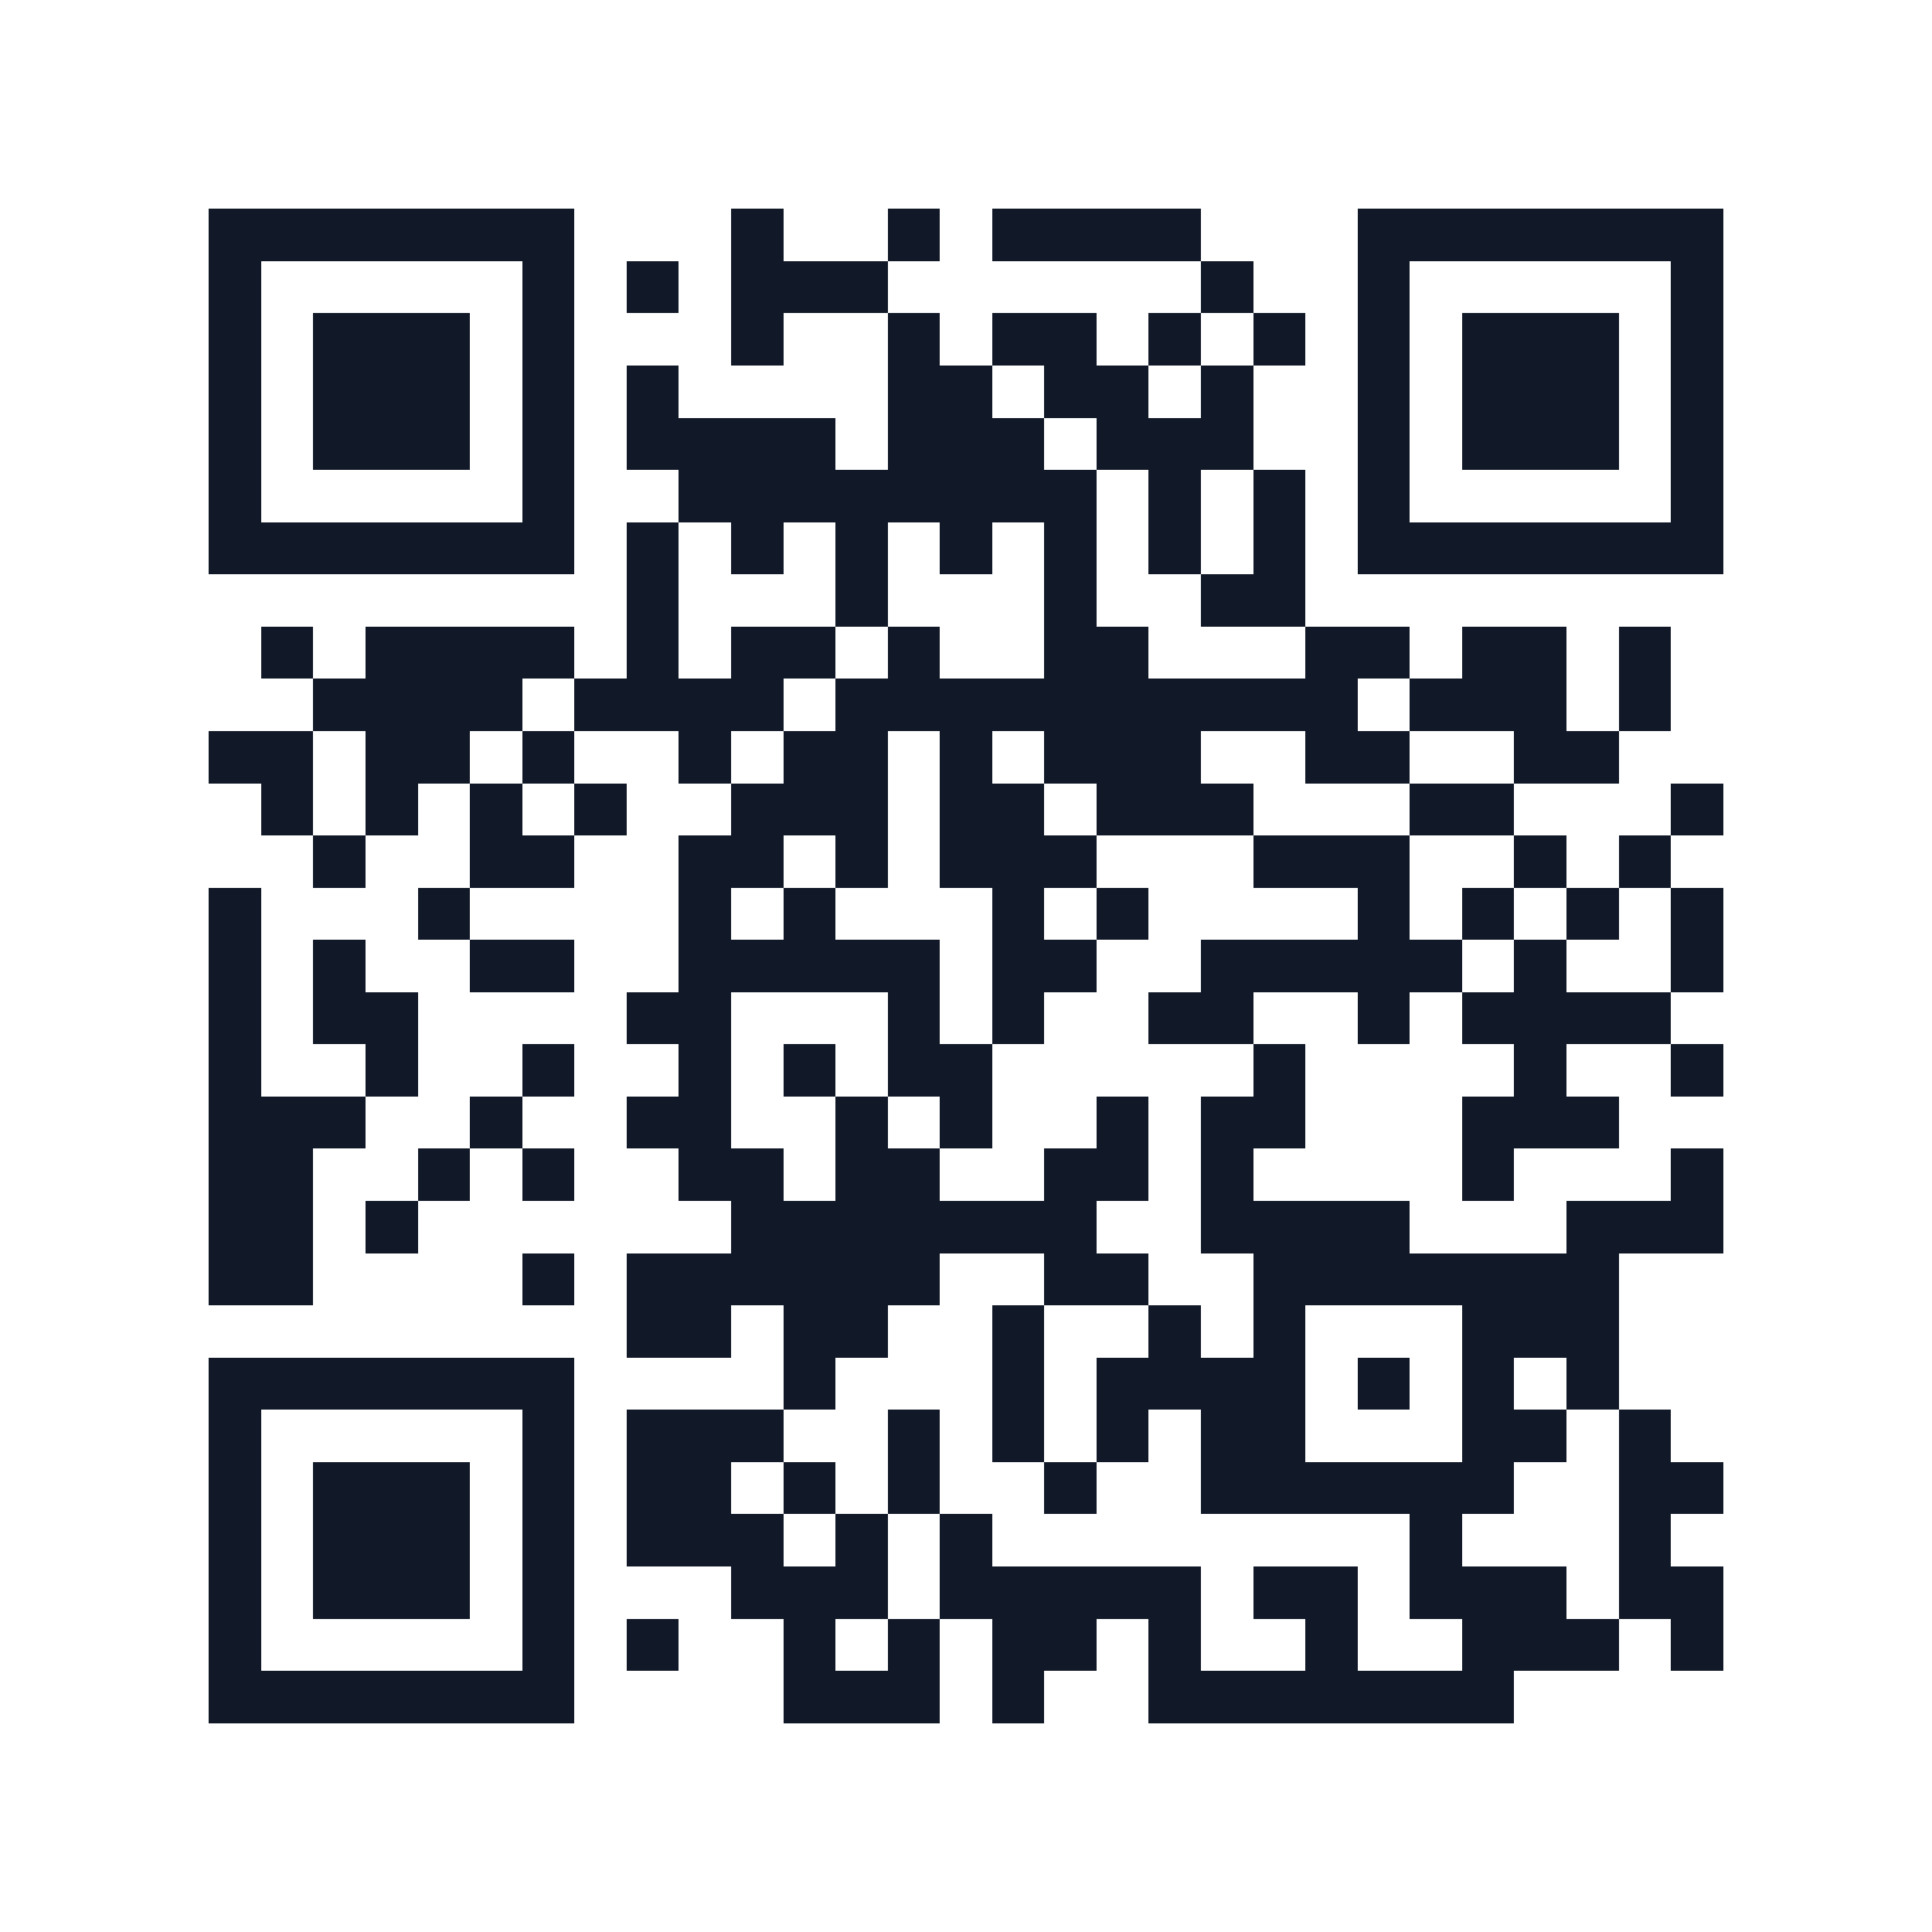
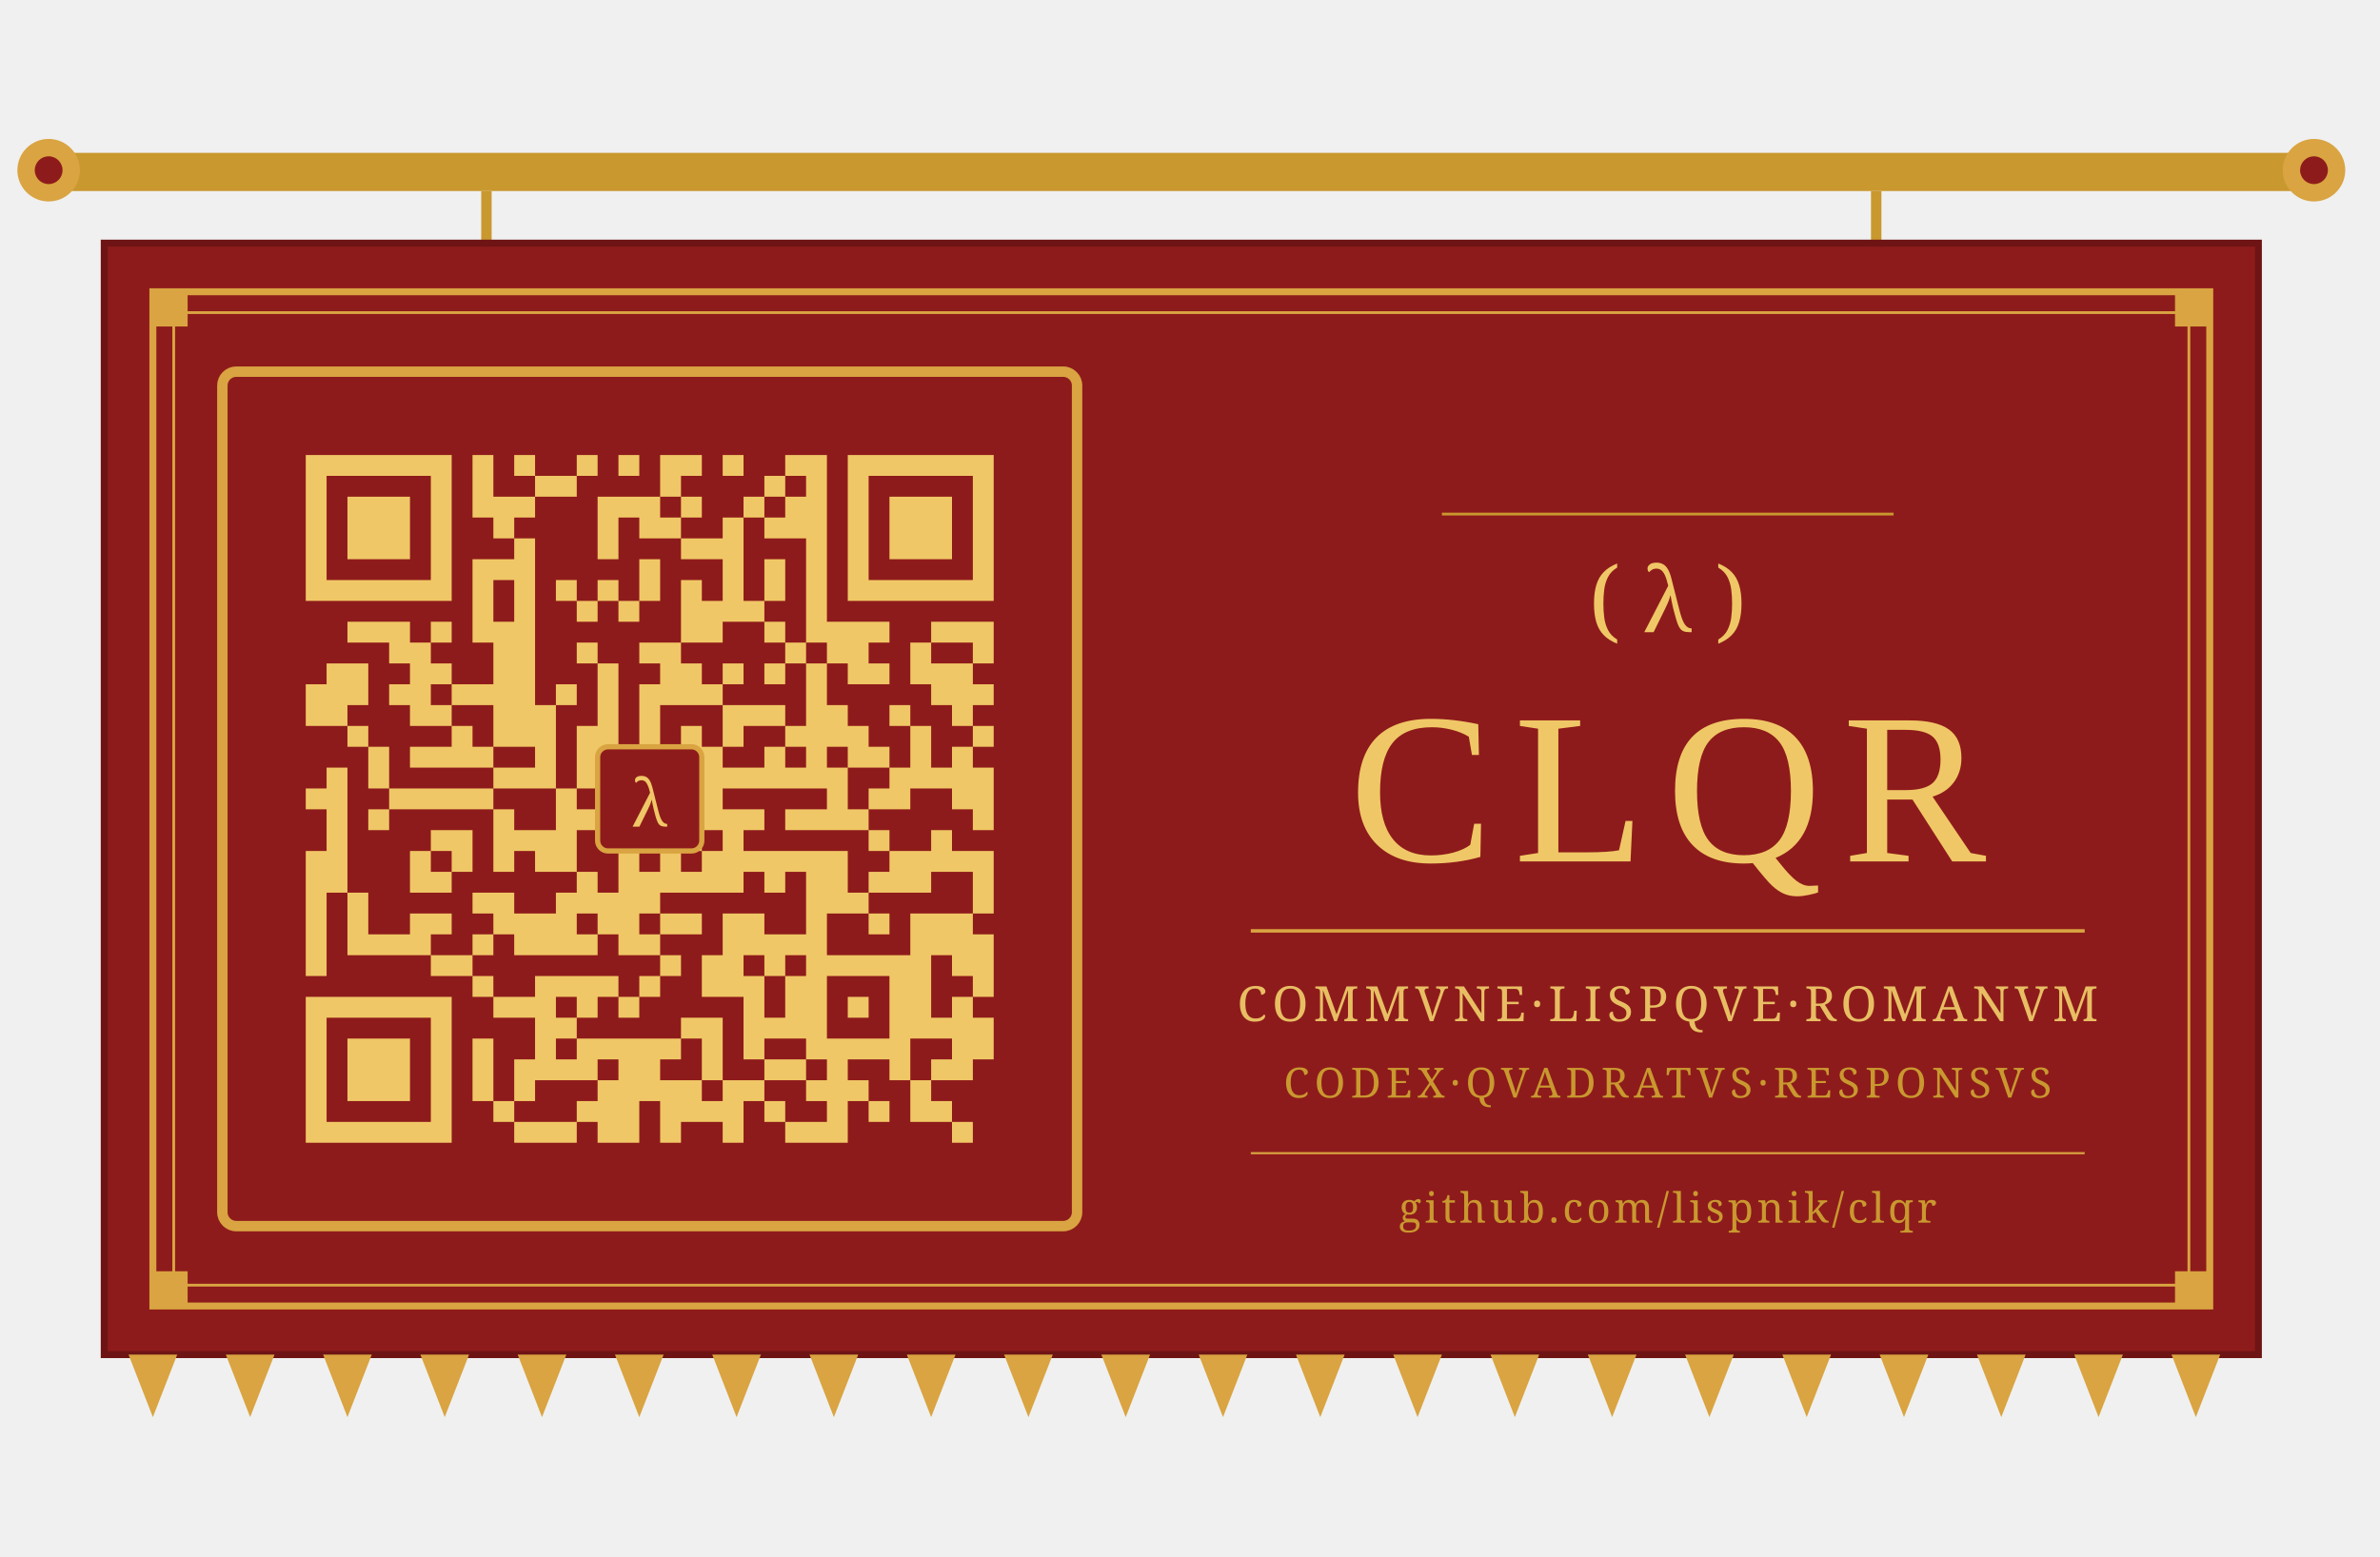
- <svg xmlns="http://www.w3.org/2000/svg" width="444" height="444" viewBox="0 0 37 37" shape-rendering="crispEdges">
-   <rect width="37" height="37" fill="#ffffff" />
-   <path fill="#111827" d="M4 4h1v1h-1zM5 4h1v1h-1zM6 4h1v1h-1zM7 4h1v1h-1zM8 4h1v1h-1zM9 4h1v1h-1zM10 4h1v1h-1zM14 4h1v1h-1zM17 4h1v1h-1zM19 4h1v1h-1zM20 4h1v1h-1zM21 4h1v1h-1zM22 4h1v1h-1zM26 4h1v1h-1zM27 4h1v1h-1zM28 4h1v1h-1zM29 4h1v1h-1zM30 4h1v1h-1zM31 4h1v1h-1zM32 4h1v1h-1zM4 5h1v1h-1zM10 5h1v1h-1zM12 5h1v1h-1zM14 5h1v1h-1zM15 5h1v1h-1zM16 5h1v1h-1zM23 5h1v1h-1zM26 5h1v1h-1zM32 5h1v1h-1zM4 6h1v1h-1zM6 6h1v1h-1zM7 6h1v1h-1zM8 6h1v1h-1zM10 6h1v1h-1zM14 6h1v1h-1zM17 6h1v1h-1zM19 6h1v1h-1zM20 6h1v1h-1zM22 6h1v1h-1zM24 6h1v1h-1zM26 6h1v1h-1zM28 6h1v1h-1zM29 6h1v1h-1zM30 6h1v1h-1zM32 6h1v1h-1zM4 7h1v1h-1zM6 7h1v1h-1zM7 7h1v1h-1zM8 7h1v1h-1zM10 7h1v1h-1zM12 7h1v1h-1zM17 7h1v1h-1zM18 7h1v1h-1zM20 7h1v1h-1zM21 7h1v1h-1zM23 7h1v1h-1zM26 7h1v1h-1zM28 7h1v1h-1zM29 7h1v1h-1zM30 7h1v1h-1zM32 7h1v1h-1zM4 8h1v1h-1zM6 8h1v1h-1zM7 8h1v1h-1zM8 8h1v1h-1zM10 8h1v1h-1zM12 8h1v1h-1zM13 8h1v1h-1zM14 8h1v1h-1zM15 8h1v1h-1zM17 8h1v1h-1zM18 8h1v1h-1zM19 8h1v1h-1zM21 8h1v1h-1zM22 8h1v1h-1zM23 8h1v1h-1zM26 8h1v1h-1zM28 8h1v1h-1zM29 8h1v1h-1zM30 8h1v1h-1zM32 8h1v1h-1zM4 9h1v1h-1zM10 9h1v1h-1zM13 9h1v1h-1zM14 9h1v1h-1zM15 9h1v1h-1zM16 9h1v1h-1zM17 9h1v1h-1zM18 9h1v1h-1zM19 9h1v1h-1zM20 9h1v1h-1zM22 9h1v1h-1zM24 9h1v1h-1zM26 9h1v1h-1zM32 9h1v1h-1zM4 10h1v1h-1zM5 10h1v1h-1zM6 10h1v1h-1zM7 10h1v1h-1zM8 10h1v1h-1zM9 10h1v1h-1zM10 10h1v1h-1zM12 10h1v1h-1zM14 10h1v1h-1zM16 10h1v1h-1zM18 10h1v1h-1zM20 10h1v1h-1zM22 10h1v1h-1zM24 10h1v1h-1zM26 10h1v1h-1zM27 10h1v1h-1zM28 10h1v1h-1zM29 10h1v1h-1zM30 10h1v1h-1zM31 10h1v1h-1zM32 10h1v1h-1zM12 11h1v1h-1zM16 11h1v1h-1zM20 11h1v1h-1zM23 11h1v1h-1zM24 11h1v1h-1zM5 12h1v1h-1zM7 12h1v1h-1zM8 12h1v1h-1zM9 12h1v1h-1zM10 12h1v1h-1zM12 12h1v1h-1zM14 12h1v1h-1zM15 12h1v1h-1zM17 12h1v1h-1zM20 12h1v1h-1zM21 12h1v1h-1zM25 12h1v1h-1zM26 12h1v1h-1zM28 12h1v1h-1zM29 12h1v1h-1zM31 12h1v1h-1zM6 13h1v1h-1zM7 13h1v1h-1zM8 13h1v1h-1zM9 13h1v1h-1zM11 13h1v1h-1zM12 13h1v1h-1zM13 13h1v1h-1zM14 13h1v1h-1zM16 13h1v1h-1zM17 13h1v1h-1zM18 13h1v1h-1zM19 13h1v1h-1zM20 13h1v1h-1zM21 13h1v1h-1zM22 13h1v1h-1zM23 13h1v1h-1zM24 13h1v1h-1zM25 13h1v1h-1zM27 13h1v1h-1zM28 13h1v1h-1zM29 13h1v1h-1zM31 13h1v1h-1zM4 14h1v1h-1zM5 14h1v1h-1zM7 14h1v1h-1zM8 14h1v1h-1zM10 14h1v1h-1zM13 14h1v1h-1zM15 14h1v1h-1zM16 14h1v1h-1zM18 14h1v1h-1zM20 14h1v1h-1zM21 14h1v1h-1zM22 14h1v1h-1zM25 14h1v1h-1zM26 14h1v1h-1zM29 14h1v1h-1zM30 14h1v1h-1zM5 15h1v1h-1zM7 15h1v1h-1zM9 15h1v1h-1zM11 15h1v1h-1zM14 15h1v1h-1zM15 15h1v1h-1zM16 15h1v1h-1zM18 15h1v1h-1zM19 15h1v1h-1zM21 15h1v1h-1zM22 15h1v1h-1zM23 15h1v1h-1zM27 15h1v1h-1zM28 15h1v1h-1zM32 15h1v1h-1zM6 16h1v1h-1zM9 16h1v1h-1zM10 16h1v1h-1zM13 16h1v1h-1zM14 16h1v1h-1zM16 16h1v1h-1zM18 16h1v1h-1zM19 16h1v1h-1zM20 16h1v1h-1zM24 16h1v1h-1zM25 16h1v1h-1zM26 16h1v1h-1zM29 16h1v1h-1zM31 16h1v1h-1zM4 17h1v1h-1zM8 17h1v1h-1zM13 17h1v1h-1zM15 17h1v1h-1zM19 17h1v1h-1zM21 17h1v1h-1zM26 17h1v1h-1zM28 17h1v1h-1zM30 17h1v1h-1zM32 17h1v1h-1zM4 18h1v1h-1zM6 18h1v1h-1zM9 18h1v1h-1zM10 18h1v1h-1zM13 18h1v1h-1zM14 18h1v1h-1zM15 18h1v1h-1zM16 18h1v1h-1zM17 18h1v1h-1zM19 18h1v1h-1zM20 18h1v1h-1zM23 18h1v1h-1zM24 18h1v1h-1zM25 18h1v1h-1zM26 18h1v1h-1zM27 18h1v1h-1zM29 18h1v1h-1zM32 18h1v1h-1zM4 19h1v1h-1zM6 19h1v1h-1zM7 19h1v1h-1zM12 19h1v1h-1zM13 19h1v1h-1zM17 19h1v1h-1zM19 19h1v1h-1zM22 19h1v1h-1zM23 19h1v1h-1zM26 19h1v1h-1zM28 19h1v1h-1zM29 19h1v1h-1zM30 19h1v1h-1zM31 19h1v1h-1zM4 20h1v1h-1zM7 20h1v1h-1zM10 20h1v1h-1zM13 20h1v1h-1zM15 20h1v1h-1zM17 20h1v1h-1zM18 20h1v1h-1zM24 20h1v1h-1zM29 20h1v1h-1zM32 20h1v1h-1zM4 21h1v1h-1zM5 21h1v1h-1zM6 21h1v1h-1zM9 21h1v1h-1zM12 21h1v1h-1zM13 21h1v1h-1zM16 21h1v1h-1zM18 21h1v1h-1zM21 21h1v1h-1zM23 21h1v1h-1zM24 21h1v1h-1zM28 21h1v1h-1zM29 21h1v1h-1zM30 21h1v1h-1zM4 22h1v1h-1zM5 22h1v1h-1zM8 22h1v1h-1zM10 22h1v1h-1zM13 22h1v1h-1zM14 22h1v1h-1zM16 22h1v1h-1zM17 22h1v1h-1zM20 22h1v1h-1zM21 22h1v1h-1zM23 22h1v1h-1zM28 22h1v1h-1zM32 22h1v1h-1zM4 23h1v1h-1zM5 23h1v1h-1zM7 23h1v1h-1zM14 23h1v1h-1zM15 23h1v1h-1zM16 23h1v1h-1zM17 23h1v1h-1zM18 23h1v1h-1zM19 23h1v1h-1zM20 23h1v1h-1zM23 23h1v1h-1zM24 23h1v1h-1zM25 23h1v1h-1zM26 23h1v1h-1zM30 23h1v1h-1zM31 23h1v1h-1zM32 23h1v1h-1zM4 24h1v1h-1zM5 24h1v1h-1zM10 24h1v1h-1zM12 24h1v1h-1zM13 24h1v1h-1zM14 24h1v1h-1zM15 24h1v1h-1zM16 24h1v1h-1zM17 24h1v1h-1zM20 24h1v1h-1zM21 24h1v1h-1zM24 24h1v1h-1zM25 24h1v1h-1zM26 24h1v1h-1zM27 24h1v1h-1zM28 24h1v1h-1zM29 24h1v1h-1zM30 24h1v1h-1zM12 25h1v1h-1zM13 25h1v1h-1zM15 25h1v1h-1zM16 25h1v1h-1zM19 25h1v1h-1zM22 25h1v1h-1zM24 25h1v1h-1zM28 25h1v1h-1zM29 25h1v1h-1zM30 25h1v1h-1zM4 26h1v1h-1zM5 26h1v1h-1zM6 26h1v1h-1zM7 26h1v1h-1zM8 26h1v1h-1zM9 26h1v1h-1zM10 26h1v1h-1zM15 26h1v1h-1zM19 26h1v1h-1zM21 26h1v1h-1zM22 26h1v1h-1zM23 26h1v1h-1zM24 26h1v1h-1zM26 26h1v1h-1zM28 26h1v1h-1zM30 26h1v1h-1zM4 27h1v1h-1zM10 27h1v1h-1zM12 27h1v1h-1zM13 27h1v1h-1zM14 27h1v1h-1zM17 27h1v1h-1zM19 27h1v1h-1zM21 27h1v1h-1zM23 27h1v1h-1zM24 27h1v1h-1zM28 27h1v1h-1zM29 27h1v1h-1zM31 27h1v1h-1zM4 28h1v1h-1zM6 28h1v1h-1zM7 28h1v1h-1zM8 28h1v1h-1zM10 28h1v1h-1zM12 28h1v1h-1zM13 28h1v1h-1zM15 28h1v1h-1zM17 28h1v1h-1zM20 28h1v1h-1zM23 28h1v1h-1zM24 28h1v1h-1zM25 28h1v1h-1zM26 28h1v1h-1zM27 28h1v1h-1zM28 28h1v1h-1zM31 28h1v1h-1zM32 28h1v1h-1zM4 29h1v1h-1zM6 29h1v1h-1zM7 29h1v1h-1zM8 29h1v1h-1zM10 29h1v1h-1zM12 29h1v1h-1zM13 29h1v1h-1zM14 29h1v1h-1zM16 29h1v1h-1zM18 29h1v1h-1zM27 29h1v1h-1zM31 29h1v1h-1zM4 30h1v1h-1zM6 30h1v1h-1zM7 30h1v1h-1zM8 30h1v1h-1zM10 30h1v1h-1zM14 30h1v1h-1zM15 30h1v1h-1zM16 30h1v1h-1zM18 30h1v1h-1zM19 30h1v1h-1zM20 30h1v1h-1zM21 30h1v1h-1zM22 30h1v1h-1zM24 30h1v1h-1zM25 30h1v1h-1zM27 30h1v1h-1zM28 30h1v1h-1zM29 30h1v1h-1zM31 30h1v1h-1zM32 30h1v1h-1zM4 31h1v1h-1zM10 31h1v1h-1zM12 31h1v1h-1zM15 31h1v1h-1zM17 31h1v1h-1zM19 31h1v1h-1zM20 31h1v1h-1zM22 31h1v1h-1zM25 31h1v1h-1zM28 31h1v1h-1zM29 31h1v1h-1zM30 31h1v1h-1zM32 31h1v1h-1zM4 32h1v1h-1zM5 32h1v1h-1zM6 32h1v1h-1zM7 32h1v1h-1zM8 32h1v1h-1zM9 32h1v1h-1zM10 32h1v1h-1zM15 32h1v1h-1zM16 32h1v1h-1zM17 32h1v1h-1zM19 32h1v1h-1zM22 32h1v1h-1zM23 32h1v1h-1zM24 32h1v1h-1zM25 32h1v1h-1zM26 32h1v1h-1zM27 32h1v1h-1zM28 32h1v1h-1z" />
+ <svg xmlns="http://www.w3.org/2000/svg" width="100%" viewBox="0 0 685 448" role="img" style="">
+   <rect x="14" y="44" width="652" height="11" rx="5" fill="#C9982F" style="fill:rgb(201, 152, 47);stroke:none;color:rgb(11, 11, 11);stroke-width:1px;stroke-linecap:butt;stroke-linejoin:miter;opacity:1;font-family:&quot;Anthropic Sans&quot;, -apple-system, BlinkMacSystemFont, &quot;Segoe UI&quot;, sans-serif;font-size:16px;font-weight:400;text-anchor:start;dominant-baseline:auto" />
+   <circle cx="14" cy="49" r="9" fill="#D9A441" style="fill:rgb(217, 164, 65);stroke:none;color:rgb(11, 11, 11);stroke-width:1px;stroke-linecap:butt;stroke-linejoin:miter;opacity:1;font-family:&quot;Anthropic Sans&quot;, -apple-system, BlinkMacSystemFont, &quot;Segoe UI&quot;, sans-serif;font-size:16px;font-weight:400;text-anchor:start;dominant-baseline:auto" />
+   <circle cx="666" cy="49" r="9" fill="#D9A441" style="fill:rgb(217, 164, 65);stroke:none;color:rgb(11, 11, 11);stroke-width:1px;stroke-linecap:butt;stroke-linejoin:miter;opacity:1;font-family:&quot;Anthropic Sans&quot;, -apple-system, BlinkMacSystemFont, &quot;Segoe UI&quot;, sans-serif;font-size:16px;font-weight:400;text-anchor:start;dominant-baseline:auto" />
+   <circle cx="14" cy="49" r="4" fill="#8E1B1B" style="fill:rgb(142, 27, 27);stroke:none;color:rgb(11, 11, 11);stroke-width:1px;stroke-linecap:butt;stroke-linejoin:miter;opacity:1;font-family:&quot;Anthropic Sans&quot;, -apple-system, BlinkMacSystemFont, &quot;Segoe UI&quot;, sans-serif;font-size:16px;font-weight:400;text-anchor:start;dominant-baseline:auto" />
+   <circle cx="666" cy="49" r="4" fill="#8E1B1B" style="fill:rgb(142, 27, 27);stroke:none;color:rgb(11, 11, 11);stroke-width:1px;stroke-linecap:butt;stroke-linejoin:miter;opacity:1;font-family:&quot;Anthropic Sans&quot;, -apple-system, BlinkMacSystemFont, &quot;Segoe UI&quot;, sans-serif;font-size:16px;font-weight:400;text-anchor:start;dominant-baseline:auto" />
+   <path d="M140 55V70" stroke="#C9982F" stroke-width="3" fill="none" style="fill:none;stroke:rgb(201, 152, 47);color:rgb(11, 11, 11);stroke-width:3px;stroke-linecap:butt;stroke-linejoin:miter;opacity:1;font-family:&quot;Anthropic Sans&quot;, -apple-system, BlinkMacSystemFont, &quot;Segoe UI&quot;, sans-serif;font-size:16px;font-weight:400;text-anchor:start;dominant-baseline:auto" />
+   <path d="M540 55V70" stroke="#C9982F" stroke-width="3" fill="none" style="fill:none;stroke:rgb(201, 152, 47);color:rgb(11, 11, 11);stroke-width:3px;stroke-linecap:butt;stroke-linejoin:miter;opacity:1;font-family:&quot;Anthropic Sans&quot;, -apple-system, BlinkMacSystemFont, &quot;Segoe UI&quot;, sans-serif;font-size:16px;font-weight:400;text-anchor:start;dominant-baseline:auto" />
+   <rect x="30" y="70" width="620" height="320" fill="#8E1B1B" style="fill:rgb(142, 27, 27);stroke:none;color:rgb(11, 11, 11);stroke-width:1px;stroke-linecap:butt;stroke-linejoin:miter;opacity:1;font-family:&quot;Anthropic Sans&quot;, -apple-system, BlinkMacSystemFont, &quot;Segoe UI&quot;, sans-serif;font-size:16px;font-weight:400;text-anchor:start;dominant-baseline:auto" />
+   <rect x="30" y="70" width="620" height="320" fill="none" stroke="#6E1414" stroke-width="2" style="fill:none;stroke:rgb(110, 20, 20);color:rgb(11, 11, 11);stroke-width:2px;stroke-linecap:butt;stroke-linejoin:miter;opacity:1;font-family:&quot;Anthropic Sans&quot;, -apple-system, BlinkMacSystemFont, &quot;Segoe UI&quot;, sans-serif;font-size:16px;font-weight:400;text-anchor:start;dominant-baseline:auto" />
+   <rect x="44" y="84" width="592" height="292" fill="none" stroke="#D9A441" stroke-width="2" style="fill:none;stroke:rgb(217, 164, 65);color:rgb(11, 11, 11);stroke-width:2px;stroke-linecap:butt;stroke-linejoin:miter;opacity:1;font-family:&quot;Anthropic Sans&quot;, -apple-system, BlinkMacSystemFont, &quot;Segoe UI&quot;, sans-serif;font-size:16px;font-weight:400;text-anchor:start;dominant-baseline:auto" />
+   <rect x="50" y="90" width="580" height="280" fill="none" stroke="#D9A441" stroke-width="0.8" style="fill:none;stroke:rgb(217, 164, 65);color:rgb(11, 11, 11);stroke-width:0.8px;stroke-linecap:butt;stroke-linejoin:miter;opacity:1;font-family:&quot;Anthropic Sans&quot;, -apple-system, BlinkMacSystemFont, &quot;Segoe UI&quot;, sans-serif;font-size:16px;font-weight:400;text-anchor:start;dominant-baseline:auto" />
+   <rect x="44" y="84" width="10" height="10" fill="#D9A441" style="fill:rgb(217, 164, 65);stroke:none;color:rgb(11, 11, 11);stroke-width:1px;stroke-linecap:butt;stroke-linejoin:miter;opacity:1;font-family:&quot;Anthropic Sans&quot;, -apple-system, BlinkMacSystemFont, &quot;Segoe UI&quot;, sans-serif;font-size:16px;font-weight:400;text-anchor:start;dominant-baseline:auto" />
+   <rect x="626" y="84" width="10" height="10" fill="#D9A441" style="fill:rgb(217, 164, 65);stroke:none;color:rgb(11, 11, 11);stroke-width:1px;stroke-linecap:butt;stroke-linejoin:miter;opacity:1;font-family:&quot;Anthropic Sans&quot;, -apple-system, BlinkMacSystemFont, &quot;Segoe UI&quot;, sans-serif;font-size:16px;font-weight:400;text-anchor:start;dominant-baseline:auto" />
+   <rect x="44" y="366" width="10" height="10" fill="#D9A441" style="fill:rgb(217, 164, 65);stroke:none;color:rgb(11, 11, 11);stroke-width:1px;stroke-linecap:butt;stroke-linejoin:miter;opacity:1;font-family:&quot;Anthropic Sans&quot;, -apple-system, BlinkMacSystemFont, &quot;Segoe UI&quot;, sans-serif;font-size:16px;font-weight:400;text-anchor:start;dominant-baseline:auto" />
+   <rect x="626" y="366" width="10" height="10" fill="#D9A441" style="fill:rgb(217, 164, 65);stroke:none;color:rgb(11, 11, 11);stroke-width:1px;stroke-linecap:butt;stroke-linejoin:miter;opacity:1;font-family:&quot;Anthropic Sans&quot;, -apple-system, BlinkMacSystemFont, &quot;Segoe UI&quot;, sans-serif;font-size:16px;font-weight:400;text-anchor:start;dominant-baseline:auto" />
+   <rect x="64" y="107" width="246" height="246" rx="4" fill="#8E1B1B" style="fill:rgb(142, 27, 27);stroke:none;color:rgb(11, 11, 11);stroke-width:1px;stroke-linecap:butt;stroke-linejoin:miter;opacity:1;font-family:&quot;Anthropic Sans&quot;, -apple-system, BlinkMacSystemFont, &quot;Segoe UI&quot;, sans-serif;font-size:16px;font-weight:400;text-anchor:start;dominant-baseline:auto" />
+   <rect x="64" y="107" width="246" height="246" rx="4" fill="none" stroke="#D9A441" stroke-width="3" style="fill:none;stroke:rgb(217, 164, 65);color:rgb(11, 11, 11);stroke-width:3px;stroke-linecap:butt;stroke-linejoin:miter;opacity:1;font-family:&quot;Anthropic Sans&quot;, -apple-system, BlinkMacSystemFont, &quot;Segoe UI&quot;, sans-serif;font-size:16px;font-weight:400;text-anchor:start;dominant-baseline:auto" />
+   <g transform="translate(88,131)" fill="#F0C766" style="fill:rgb(240, 199, 102);stroke:none;color:rgb(11, 11, 11);stroke-width:1px;stroke-linecap:butt;stroke-linejoin:miter;opacity:1;font-family:&quot;Anthropic Sans&quot;, -apple-system, BlinkMacSystemFont, &quot;Segoe UI&quot;, sans-serif;font-size:16px;font-weight:400;text-anchor:start;dominant-baseline:auto">
+     <path d="M0 0h42v6h-42zM48 0h6v6h-6zM60 0h6v6h-6zM78 0h6v6h-6zM90 0h6v6h-6zM102 0h12v6h-12zM120 0h6v6h-6zM138 0h12v6h-12zM156 0h42v6h-42zM0 6h6v6h-6zM36 6h6v6h-6zM48 6h6v6h-6zM66 6h12v6h-12zM102 6h6v6h-6zM132 6h6v6h-6zM144 6h6v6h-6zM156 6h6v6h-6zM192 6h6v6h-6zM0 12h6v6h-6zM12 12h18v6h-18zM36 12h6v6h-6zM48 12h18v6h-18zM84 12h18v6h-18zM108 12h6v6h-6zM126 12h6v6h-6zM138 12h12v6h-12zM156 12h6v6h-6zM168 12h18v6h-18zM192 12h6v6h-6zM0 18h6v6h-6zM12 18h18v6h-18zM36 18h6v6h-6zM54 18h6v6h-6zM84 18h6v6h-6zM96 18h12v6h-12zM120 18h6v6h-6zM132 18h18v6h-18zM156 18h6v6h-6zM168 18h18v6h-18zM192 18h6v6h-6zM0 24h6v6h-6zM12 24h18v6h-18zM36 24h6v6h-6zM60 24h6v6h-6zM84 24h6v6h-6zM108 24h18v6h-18zM144 24h6v6h-6zM156 24h6v6h-6zM168 24h18v6h-18zM192 24h6v6h-6zM0 30h6v6h-6zM36 30h6v6h-6zM48 30h18v6h-18zM96 30h6v6h-6zM120 30h6v6h-6zM132 30h6v6h-6zM144 30h6v6h-6zM156 30h6v6h-6zM192 30h6v6h-6zM0 36h42v6h-42zM48 36h6v6h-6zM60 36h6v6h-6zM72 36h6v6h-6zM84 36h6v6h-6zM96 36h6v6h-6zM108 36h6v6h-6zM120 36h6v6h-6zM132 36h6v6h-6zM144 36h6v6h-6zM156 36h42v6h-42zM48 42h6v6h-6zM60 42h6v6h-6zM78 42h6v6h-6zM90 42h6v6h-6zM108 42h24v6h-24zM144 42h6v6h-6zM12 48h18v6h-18zM36 48h6v6h-6zM48 48h18v6h-18zM108 48h12v6h-12zM132 48h6v6h-6zM144 48h24v6h-24zM180 48h18v6h-18zM24 54h12v6h-12zM54 54h12v6h-12zM78 54h6v6h-6zM96 54h12v6h-12zM138 54h6v6h-6zM150 54h12v6h-12zM174 54h6v6h-6zM192 54h6v6h-6zM6 60h12v6h-12zM30 60h12v6h-12zM54 60h12v6h-12zM84 60h6v6h-6zM102 60h12v6h-12zM120 60h6v6h-6zM132 60h6v6h-6zM144 60h6v6h-6zM156 60h12v6h-12zM174 60h18v6h-18zM0 66h18v6h-18zM24 66h12v6h-12zM42 66h24v6h-24zM72 66h6v6h-6zM84 66h6v6h-6zM96 66h24v6h-24zM144 66h6v6h-6zM180 66h18v6h-18zM0 72h12v6h-12zM30 72h12v6h-12zM54 72h18v6h-18zM84 72h6v6h-6zM96 72h6v6h-6zM120 72h18v6h-18zM144 72h12v6h-12zM168 72h6v6h-6zM186 72h6v6h-6zM12 78h6v6h-6zM42 78h6v6h-6zM54 78h18v6h-18zM78 78h12v6h-12zM96 78h6v6h-6zM108 78h6v6h-6zM120 78h6v6h-6zM138 78h24v6h-24zM174 78h6v6h-6zM192 78h6v6h-6zM18 84h6v6h-6zM30 84h24v6h-24zM66 84h6v6h-6zM78 84h12v6h-12zM96 84h6v6h-6zM108 84h12v6h-12zM132 84h6v6h-6zM144 84h6v6h-6zM156 84h12v6h-12zM174 84h6v6h-6zM186 84h6v6h-6zM6 90h6v6h-6zM18 90h6v6h-6zM54 90h18v6h-18zM78 90h18v6h-18zM102 90h6v6h-6zM114 90h42v6h-42zM168 90h30v6h-30zM0 96h12v6h-12zM24 96h30v6h-30zM72 96h6v6h-6zM90 96h6v6h-6zM114 96h6v6h-6zM150 96h6v6h-6zM162 96h12v6h-12zM186 96h12v6h-12zM6 102h6v6h-6zM18 102h6v6h-6zM54 102h6v6h-6zM72 102h18v6h-18zM96 102h12v6h-12zM114 102h18v6h-18zM138 102h24v6h-24zM192 102h6v6h-6zM6 108h6v6h-6zM36 108h12v6h-12zM54 108h24v6h-24zM90 108h12v6h-12zM108 108h6v6h-6zM120 108h6v6h-6zM162 108h6v6h-6zM180 108h6v6h-6zM0 114h12v6h-12zM30 114h6v6h-6zM42 114h6v6h-6zM54 114h6v6h-6zM66 114h12v6h-12zM90 114h6v6h-6zM102 114h6v6h-6zM114 114h42v6h-42zM168 114h30v6h-30zM0 120h12v6h-12zM30 120h12v6h-12zM78 120h6v6h-6zM90 120h36v6h-36zM132 120h6v6h-6zM144 120h12v6h-12zM162 120h18v6h-18zM192 120h6v6h-6zM0 126h6v6h-6zM12 126h6v6h-6zM48 126h12v6h-12zM72 126h30v6h-30zM144 126h18v6h-18zM192 126h6v6h-6zM0 132h6v6h-6zM12 132h6v6h-6zM30 132h12v6h-12zM54 132h24v6h-24zM84 132h12v6h-12zM102 132h12v6h-12zM120 132h12v6h-12zM144 132h6v6h-6zM162 132h6v6h-6zM174 132h18v6h-18zM0 138h6v6h-6zM12 138h24v6h-24zM48 138h6v6h-6zM60 138h24v6h-24zM90 138h12v6h-12zM120 138h30v6h-30zM174 138h24v6h-24zM0 144h6v6h-6zM36 144h12v6h-12zM102 144h6v6h-6zM114 144h12v6h-12zM132 144h6v6h-6zM144 144h36v6h-36zM186 144h12v6h-12zM48 150h6v6h-6zM66 150h24v6h-24zM96 150h6v6h-6zM114 150h18v6h-18zM138 150h12v6h-12zM168 150h12v6h-12zM192 150h6v6h-6zM0 156h42v6h-42zM54 156h18v6h-18zM78 156h6v6h-6zM90 156h6v6h-6zM126 156h6v6h-6zM138 156h12v6h-12zM156 156h6v6h-6zM168 156h12v6h-12zM186 156h6v6h-6zM0 162h6v6h-6zM36 162h6v6h-6zM66 162h12v6h-12zM108 162h12v6h-12zM126 162h24v6h-24zM168 162h30v6h-30zM0 168h6v6h-6zM12 168h18v6h-18zM36 168h6v6h-6zM48 168h6v6h-6zM66 168h6v6h-6zM78 168h30v6h-30zM114 168h6v6h-6zM126 168h6v6h-6zM144 168h30v6h-30zM186 168h12v6h-12zM0 174h6v6h-6zM12 174h18v6h-18zM36 174h6v6h-6zM48 174h6v6h-6zM60 174h24v6h-24zM90 174h12v6h-12zM114 174h6v6h-6zM132 174h12v6h-12zM150 174h6v6h-6zM168 174h6v6h-6zM180 174h12v6h-12zM0 180h6v6h-6zM12 180h18v6h-18zM36 180h6v6h-6zM48 180h6v6h-6zM60 180h6v6h-6zM84 180h30v6h-30zM120 180h12v6h-12zM144 180h18v6h-18zM174 180h6v6h-6zM0 186h6v6h-6zM36 186h6v6h-6zM54 186h6v6h-6zM78 186h18v6h-18zM102 186h24v6h-24zM132 186h6v6h-6zM150 186h6v6h-6zM162 186h6v6h-6zM174 186h12v6h-12zM0 192h42v6h-42zM60 192h18v6h-18zM84 192h12v6h-12zM102 192h6v6h-6zM120 192h6v6h-6zM138 192h18v6h-18zM186 192h6v6h-6z" style="fill:rgb(240, 199, 102);stroke:none;color:rgb(11, 11, 11);stroke-width:1px;stroke-linecap:butt;stroke-linejoin:miter;opacity:1;font-family:&quot;Anthropic Sans&quot;, -apple-system, BlinkMacSystemFont, &quot;Segoe UI&quot;, sans-serif;font-size:16px;font-weight:400;text-anchor:start;dominant-baseline:auto" />
+   </g>
+   <rect x="172" y="215" width="30" height="30" rx="3" fill="#8E1B1B" style="fill:rgb(142, 27, 27);stroke:none;color:rgb(11, 11, 11);stroke-width:1px;stroke-linecap:butt;stroke-linejoin:miter;opacity:1;font-family:&quot;Anthropic Sans&quot;, -apple-system, BlinkMacSystemFont, &quot;Segoe UI&quot;, sans-serif;font-size:16px;font-weight:400;text-anchor:start;dominant-baseline:auto" />
+   <rect x="172" y="215" width="30" height="30" rx="3" fill="none" stroke="#D9A441" stroke-width="1.5" style="fill:none;stroke:rgb(217, 164, 65);color:rgb(11, 11, 11);stroke-width:1.5px;stroke-linecap:butt;stroke-linejoin:miter;opacity:1;font-family:&quot;Anthropic Sans&quot;, -apple-system, BlinkMacSystemFont, &quot;Segoe UI&quot;, sans-serif;font-size:16px;font-weight:400;text-anchor:start;dominant-baseline:auto" />
+   <text x="187" y="238" text-anchor="middle" font-family="Georgia, serif" font-size="19" fill="#F0C766" style="fill:rgb(240, 199, 102);stroke:none;color:rgb(11, 11, 11);stroke-width:1px;stroke-linecap:butt;stroke-linejoin:miter;opacity:1;font-family:Georgia, serif;font-size:19px;font-weight:400;text-anchor:middle;dominant-baseline:auto">λ</text>
+   <path d="M415 148h130" stroke="#C9982F" stroke-width="0.8" fill="none" style="fill:none;stroke:rgb(201, 152, 47);color:rgb(11, 11, 11);stroke-width:0.8px;stroke-linecap:butt;stroke-linejoin:miter;opacity:1;font-family:&quot;Anthropic Sans&quot;, -apple-system, BlinkMacSystemFont, &quot;Segoe UI&quot;, sans-serif;font-size:16px;font-weight:400;text-anchor:start;dominant-baseline:auto" />
+   <text x="480" y="182" text-anchor="middle" font-family="Georgia, serif" font-size="26" fill="#F0C766" style="fill:rgb(240, 199, 102);stroke:none;color:rgb(11, 11, 11);stroke-width:1px;stroke-linecap:butt;stroke-linejoin:miter;opacity:1;font-family:Georgia, serif;font-size:26px;font-weight:400;text-anchor:middle;dominant-baseline:auto">( λ )</text>
+   <text x="480" y="248" text-anchor="middle" font-family="Georgia, 'Times New Roman', serif" font-size="62" letter-spacing="6" fill="#F0C766" style="fill:rgb(240, 199, 102);stroke:none;color:rgb(11, 11, 11);stroke-width:1px;stroke-linecap:butt;stroke-linejoin:miter;opacity:1;font-family:Georgia, &quot;Times New Roman&quot;, serif;font-size:62px;font-weight:400;text-anchor:middle;dominant-baseline:auto">CLQR</text>
+   <path d="M360 268h240" stroke="#D9A441" stroke-width="1" fill="none" style="fill:none;stroke:rgb(217, 164, 65);color:rgb(11, 11, 11);stroke-width:1px;stroke-linecap:butt;stroke-linejoin:miter;opacity:1;font-family:&quot;Anthropic Sans&quot;, -apple-system, BlinkMacSystemFont, &quot;Segoe UI&quot;, sans-serif;font-size:16px;font-weight:400;text-anchor:start;dominant-baseline:auto" />
+   <text x="480" y="294" text-anchor="middle" font-family="Georgia, serif" font-size="14" letter-spacing="1.5" fill="#E8BE63" style="fill:rgb(232, 190, 99);stroke:none;color:rgb(11, 11, 11);stroke-width:1px;stroke-linecap:butt;stroke-linejoin:miter;opacity:1;font-family:Georgia, serif;font-size:14px;font-weight:400;text-anchor:middle;dominant-baseline:auto">COMMVNE·LISPQVE·ROMANVM</text>
+   <text x="480" y="316" text-anchor="middle" font-family="Georgia, serif" font-size="12" letter-spacing="1.5" fill="#C9982F" style="fill:rgb(201, 152, 47);stroke:none;color:rgb(11, 11, 11);stroke-width:1px;stroke-linecap:butt;stroke-linejoin:miter;opacity:1;font-family:Georgia, serif;font-size:12px;font-weight:400;text-anchor:middle;dominant-baseline:auto">CODEX·QVADRATVS·RESPONSVS</text>
+   <path d="M360 332h240" stroke="#D9A441" stroke-width="0.6" fill="none" style="fill:none;stroke:rgb(217, 164, 65);color:rgb(11, 11, 11);stroke-width:0.6px;stroke-linecap:butt;stroke-linejoin:miter;opacity:1;font-family:&quot;Anthropic Sans&quot;, -apple-system, BlinkMacSystemFont, &quot;Segoe UI&quot;, sans-serif;font-size:16px;font-weight:400;text-anchor:start;dominant-baseline:auto" />
+   <text x="480" y="352" text-anchor="middle" font-family="Georgia, serif" font-size="12" letter-spacing="1" fill="#C9982F" style="fill:rgb(201, 152, 47);stroke:none;color:rgb(11, 11, 11);stroke-width:1px;stroke-linecap:butt;stroke-linejoin:miter;opacity:1;font-family:Georgia, serif;font-size:12px;font-weight:400;text-anchor:middle;dominant-baseline:auto">github.com/lispnik/clqr</text>
+   <path d="M37 390L51 390L44 408Z" fill="#D9A441" style="fill:rgb(217, 164, 65);stroke:none;color:rgb(11, 11, 11);stroke-width:1px;stroke-linecap:butt;stroke-linejoin:miter;opacity:1;font-family:&quot;Anthropic Sans&quot;, -apple-system, BlinkMacSystemFont, &quot;Segoe UI&quot;, sans-serif;font-size:16px;font-weight:400;text-anchor:start;dominant-baseline:auto" />
+   <path d="M65 390L79 390L72 408Z" fill="#D9A441" style="fill:rgb(217, 164, 65);stroke:none;color:rgb(11, 11, 11);stroke-width:1px;stroke-linecap:butt;stroke-linejoin:miter;opacity:1;font-family:&quot;Anthropic Sans&quot;, -apple-system, BlinkMacSystemFont, &quot;Segoe UI&quot;, sans-serif;font-size:16px;font-weight:400;text-anchor:start;dominant-baseline:auto" />
+   <path d="M93 390L107 390L100 408Z" fill="#D9A441" style="fill:rgb(217, 164, 65);stroke:none;color:rgb(11, 11, 11);stroke-width:1px;stroke-linecap:butt;stroke-linejoin:miter;opacity:1;font-family:&quot;Anthropic Sans&quot;, -apple-system, BlinkMacSystemFont, &quot;Segoe UI&quot;, sans-serif;font-size:16px;font-weight:400;text-anchor:start;dominant-baseline:auto" />
+   <path d="M121 390L135 390L128 408Z" fill="#D9A441" style="fill:rgb(217, 164, 65);stroke:none;color:rgb(11, 11, 11);stroke-width:1px;stroke-linecap:butt;stroke-linejoin:miter;opacity:1;font-family:&quot;Anthropic Sans&quot;, -apple-system, BlinkMacSystemFont, &quot;Segoe UI&quot;, sans-serif;font-size:16px;font-weight:400;text-anchor:start;dominant-baseline:auto" />
+   <path d="M149 390L163 390L156 408Z" fill="#D9A441" style="fill:rgb(217, 164, 65);stroke:none;color:rgb(11, 11, 11);stroke-width:1px;stroke-linecap:butt;stroke-linejoin:miter;opacity:1;font-family:&quot;Anthropic Sans&quot;, -apple-system, BlinkMacSystemFont, &quot;Segoe UI&quot;, sans-serif;font-size:16px;font-weight:400;text-anchor:start;dominant-baseline:auto" />
+   <path d="M177 390L191 390L184 408Z" fill="#D9A441" style="fill:rgb(217, 164, 65);stroke:none;color:rgb(11, 11, 11);stroke-width:1px;stroke-linecap:butt;stroke-linejoin:miter;opacity:1;font-family:&quot;Anthropic Sans&quot;, -apple-system, BlinkMacSystemFont, &quot;Segoe UI&quot;, sans-serif;font-size:16px;font-weight:400;text-anchor:start;dominant-baseline:auto" />
+   <path d="M205 390L219 390L212 408Z" fill="#D9A441" style="fill:rgb(217, 164, 65);stroke:none;color:rgb(11, 11, 11);stroke-width:1px;stroke-linecap:butt;stroke-linejoin:miter;opacity:1;font-family:&quot;Anthropic Sans&quot;, -apple-system, BlinkMacSystemFont, &quot;Segoe UI&quot;, sans-serif;font-size:16px;font-weight:400;text-anchor:start;dominant-baseline:auto" />
+   <path d="M233 390L247 390L240 408Z" fill="#D9A441" style="fill:rgb(217, 164, 65);stroke:none;color:rgb(11, 11, 11);stroke-width:1px;stroke-linecap:butt;stroke-linejoin:miter;opacity:1;font-family:&quot;Anthropic Sans&quot;, -apple-system, BlinkMacSystemFont, &quot;Segoe UI&quot;, sans-serif;font-size:16px;font-weight:400;text-anchor:start;dominant-baseline:auto" />
+   <path d="M261 390L275 390L268 408Z" fill="#D9A441" style="fill:rgb(217, 164, 65);stroke:none;color:rgb(11, 11, 11);stroke-width:1px;stroke-linecap:butt;stroke-linejoin:miter;opacity:1;font-family:&quot;Anthropic Sans&quot;, -apple-system, BlinkMacSystemFont, &quot;Segoe UI&quot;, sans-serif;font-size:16px;font-weight:400;text-anchor:start;dominant-baseline:auto" />
+   <path d="M289 390L303 390L296 408Z" fill="#D9A441" style="fill:rgb(217, 164, 65);stroke:none;color:rgb(11, 11, 11);stroke-width:1px;stroke-linecap:butt;stroke-linejoin:miter;opacity:1;font-family:&quot;Anthropic Sans&quot;, -apple-system, BlinkMacSystemFont, &quot;Segoe UI&quot;, sans-serif;font-size:16px;font-weight:400;text-anchor:start;dominant-baseline:auto" />
+   <path d="M317 390L331 390L324 408Z" fill="#D9A441" style="fill:rgb(217, 164, 65);stroke:none;color:rgb(11, 11, 11);stroke-width:1px;stroke-linecap:butt;stroke-linejoin:miter;opacity:1;font-family:&quot;Anthropic Sans&quot;, -apple-system, BlinkMacSystemFont, &quot;Segoe UI&quot;, sans-serif;font-size:16px;font-weight:400;text-anchor:start;dominant-baseline:auto" />
+   <path d="M345 390L359 390L352 408Z" fill="#D9A441" style="fill:rgb(217, 164, 65);stroke:none;color:rgb(11, 11, 11);stroke-width:1px;stroke-linecap:butt;stroke-linejoin:miter;opacity:1;font-family:&quot;Anthropic Sans&quot;, -apple-system, BlinkMacSystemFont, &quot;Segoe UI&quot;, sans-serif;font-size:16px;font-weight:400;text-anchor:start;dominant-baseline:auto" />
+   <path d="M373 390L387 390L380 408Z" fill="#D9A441" style="fill:rgb(217, 164, 65);stroke:none;color:rgb(11, 11, 11);stroke-width:1px;stroke-linecap:butt;stroke-linejoin:miter;opacity:1;font-family:&quot;Anthropic Sans&quot;, -apple-system, BlinkMacSystemFont, &quot;Segoe UI&quot;, sans-serif;font-size:16px;font-weight:400;text-anchor:start;dominant-baseline:auto" />
+   <path d="M401 390L415 390L408 408Z" fill="#D9A441" style="fill:rgb(217, 164, 65);stroke:none;color:rgb(11, 11, 11);stroke-width:1px;stroke-linecap:butt;stroke-linejoin:miter;opacity:1;font-family:&quot;Anthropic Sans&quot;, -apple-system, BlinkMacSystemFont, &quot;Segoe UI&quot;, sans-serif;font-size:16px;font-weight:400;text-anchor:start;dominant-baseline:auto" />
+   <path d="M429 390L443 390L436 408Z" fill="#D9A441" style="fill:rgb(217, 164, 65);stroke:none;color:rgb(11, 11, 11);stroke-width:1px;stroke-linecap:butt;stroke-linejoin:miter;opacity:1;font-family:&quot;Anthropic Sans&quot;, -apple-system, BlinkMacSystemFont, &quot;Segoe UI&quot;, sans-serif;font-size:16px;font-weight:400;text-anchor:start;dominant-baseline:auto" />
+   <path d="M457 390L471 390L464 408Z" fill="#D9A441" style="fill:rgb(217, 164, 65);stroke:none;color:rgb(11, 11, 11);stroke-width:1px;stroke-linecap:butt;stroke-linejoin:miter;opacity:1;font-family:&quot;Anthropic Sans&quot;, -apple-system, BlinkMacSystemFont, &quot;Segoe UI&quot;, sans-serif;font-size:16px;font-weight:400;text-anchor:start;dominant-baseline:auto" />
+   <path d="M485 390L499 390L492 408Z" fill="#D9A441" style="fill:rgb(217, 164, 65);stroke:none;color:rgb(11, 11, 11);stroke-width:1px;stroke-linecap:butt;stroke-linejoin:miter;opacity:1;font-family:&quot;Anthropic Sans&quot;, -apple-system, BlinkMacSystemFont, &quot;Segoe UI&quot;, sans-serif;font-size:16px;font-weight:400;text-anchor:start;dominant-baseline:auto" />
+   <path d="M513 390L527 390L520 408Z" fill="#D9A441" style="fill:rgb(217, 164, 65);stroke:none;color:rgb(11, 11, 11);stroke-width:1px;stroke-linecap:butt;stroke-linejoin:miter;opacity:1;font-family:&quot;Anthropic Sans&quot;, -apple-system, BlinkMacSystemFont, &quot;Segoe UI&quot;, sans-serif;font-size:16px;font-weight:400;text-anchor:start;dominant-baseline:auto" />
+   <path d="M541 390L555 390L548 408Z" fill="#D9A441" style="fill:rgb(217, 164, 65);stroke:none;color:rgb(11, 11, 11);stroke-width:1px;stroke-linecap:butt;stroke-linejoin:miter;opacity:1;font-family:&quot;Anthropic Sans&quot;, -apple-system, BlinkMacSystemFont, &quot;Segoe UI&quot;, sans-serif;font-size:16px;font-weight:400;text-anchor:start;dominant-baseline:auto" />
+   <path d="M569 390L583 390L576 408Z" fill="#D9A441" style="fill:rgb(217, 164, 65);stroke:none;color:rgb(11, 11, 11);stroke-width:1px;stroke-linecap:butt;stroke-linejoin:miter;opacity:1;font-family:&quot;Anthropic Sans&quot;, -apple-system, BlinkMacSystemFont, &quot;Segoe UI&quot;, sans-serif;font-size:16px;font-weight:400;text-anchor:start;dominant-baseline:auto" />
+   <path d="M597 390L611 390L604 408Z" fill="#D9A441" style="fill:rgb(217, 164, 65);stroke:none;color:rgb(11, 11, 11);stroke-width:1px;stroke-linecap:butt;stroke-linejoin:miter;opacity:1;font-family:&quot;Anthropic Sans&quot;, -apple-system, BlinkMacSystemFont, &quot;Segoe UI&quot;, sans-serif;font-size:16px;font-weight:400;text-anchor:start;dominant-baseline:auto" />
+   <path d="M625 390L639 390L632 408Z" fill="#D9A441" style="fill:rgb(217, 164, 65);stroke:none;color:rgb(11, 11, 11);stroke-width:1px;stroke-linecap:butt;stroke-linejoin:miter;opacity:1;font-family:&quot;Anthropic Sans&quot;, -apple-system, BlinkMacSystemFont, &quot;Segoe UI&quot;, sans-serif;font-size:16px;font-weight:400;text-anchor:start;dominant-baseline:auto" />
</svg>
